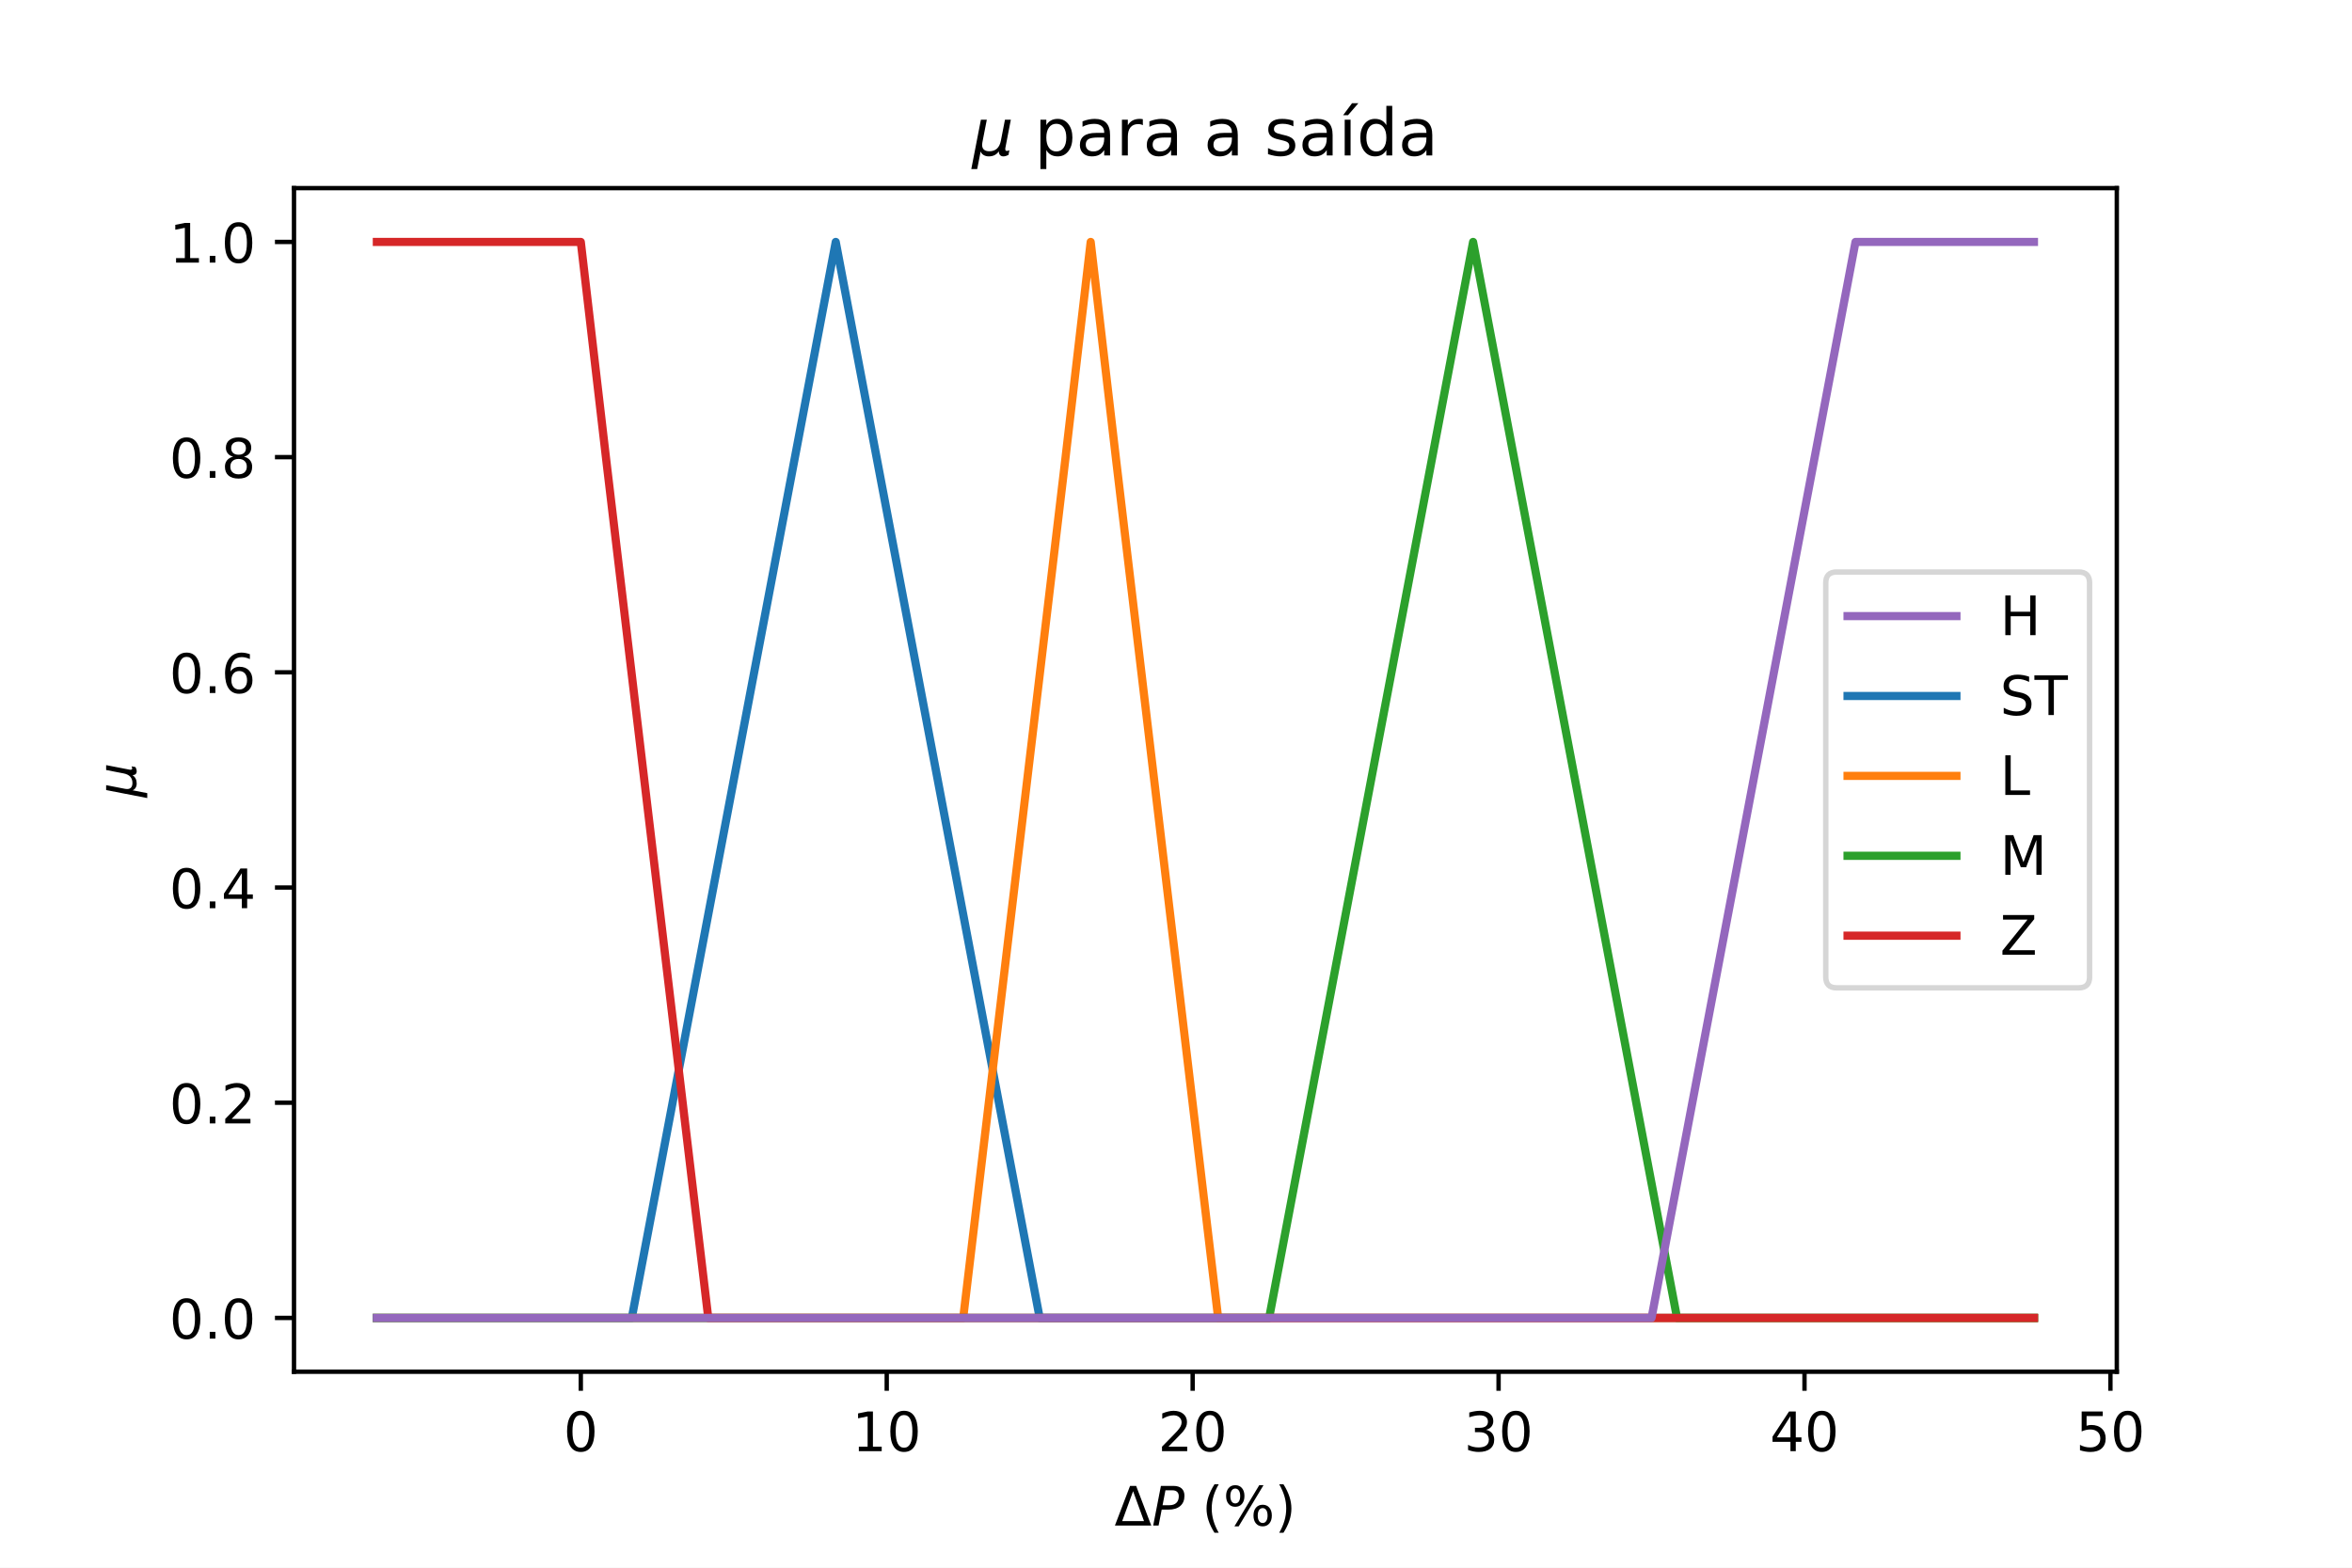
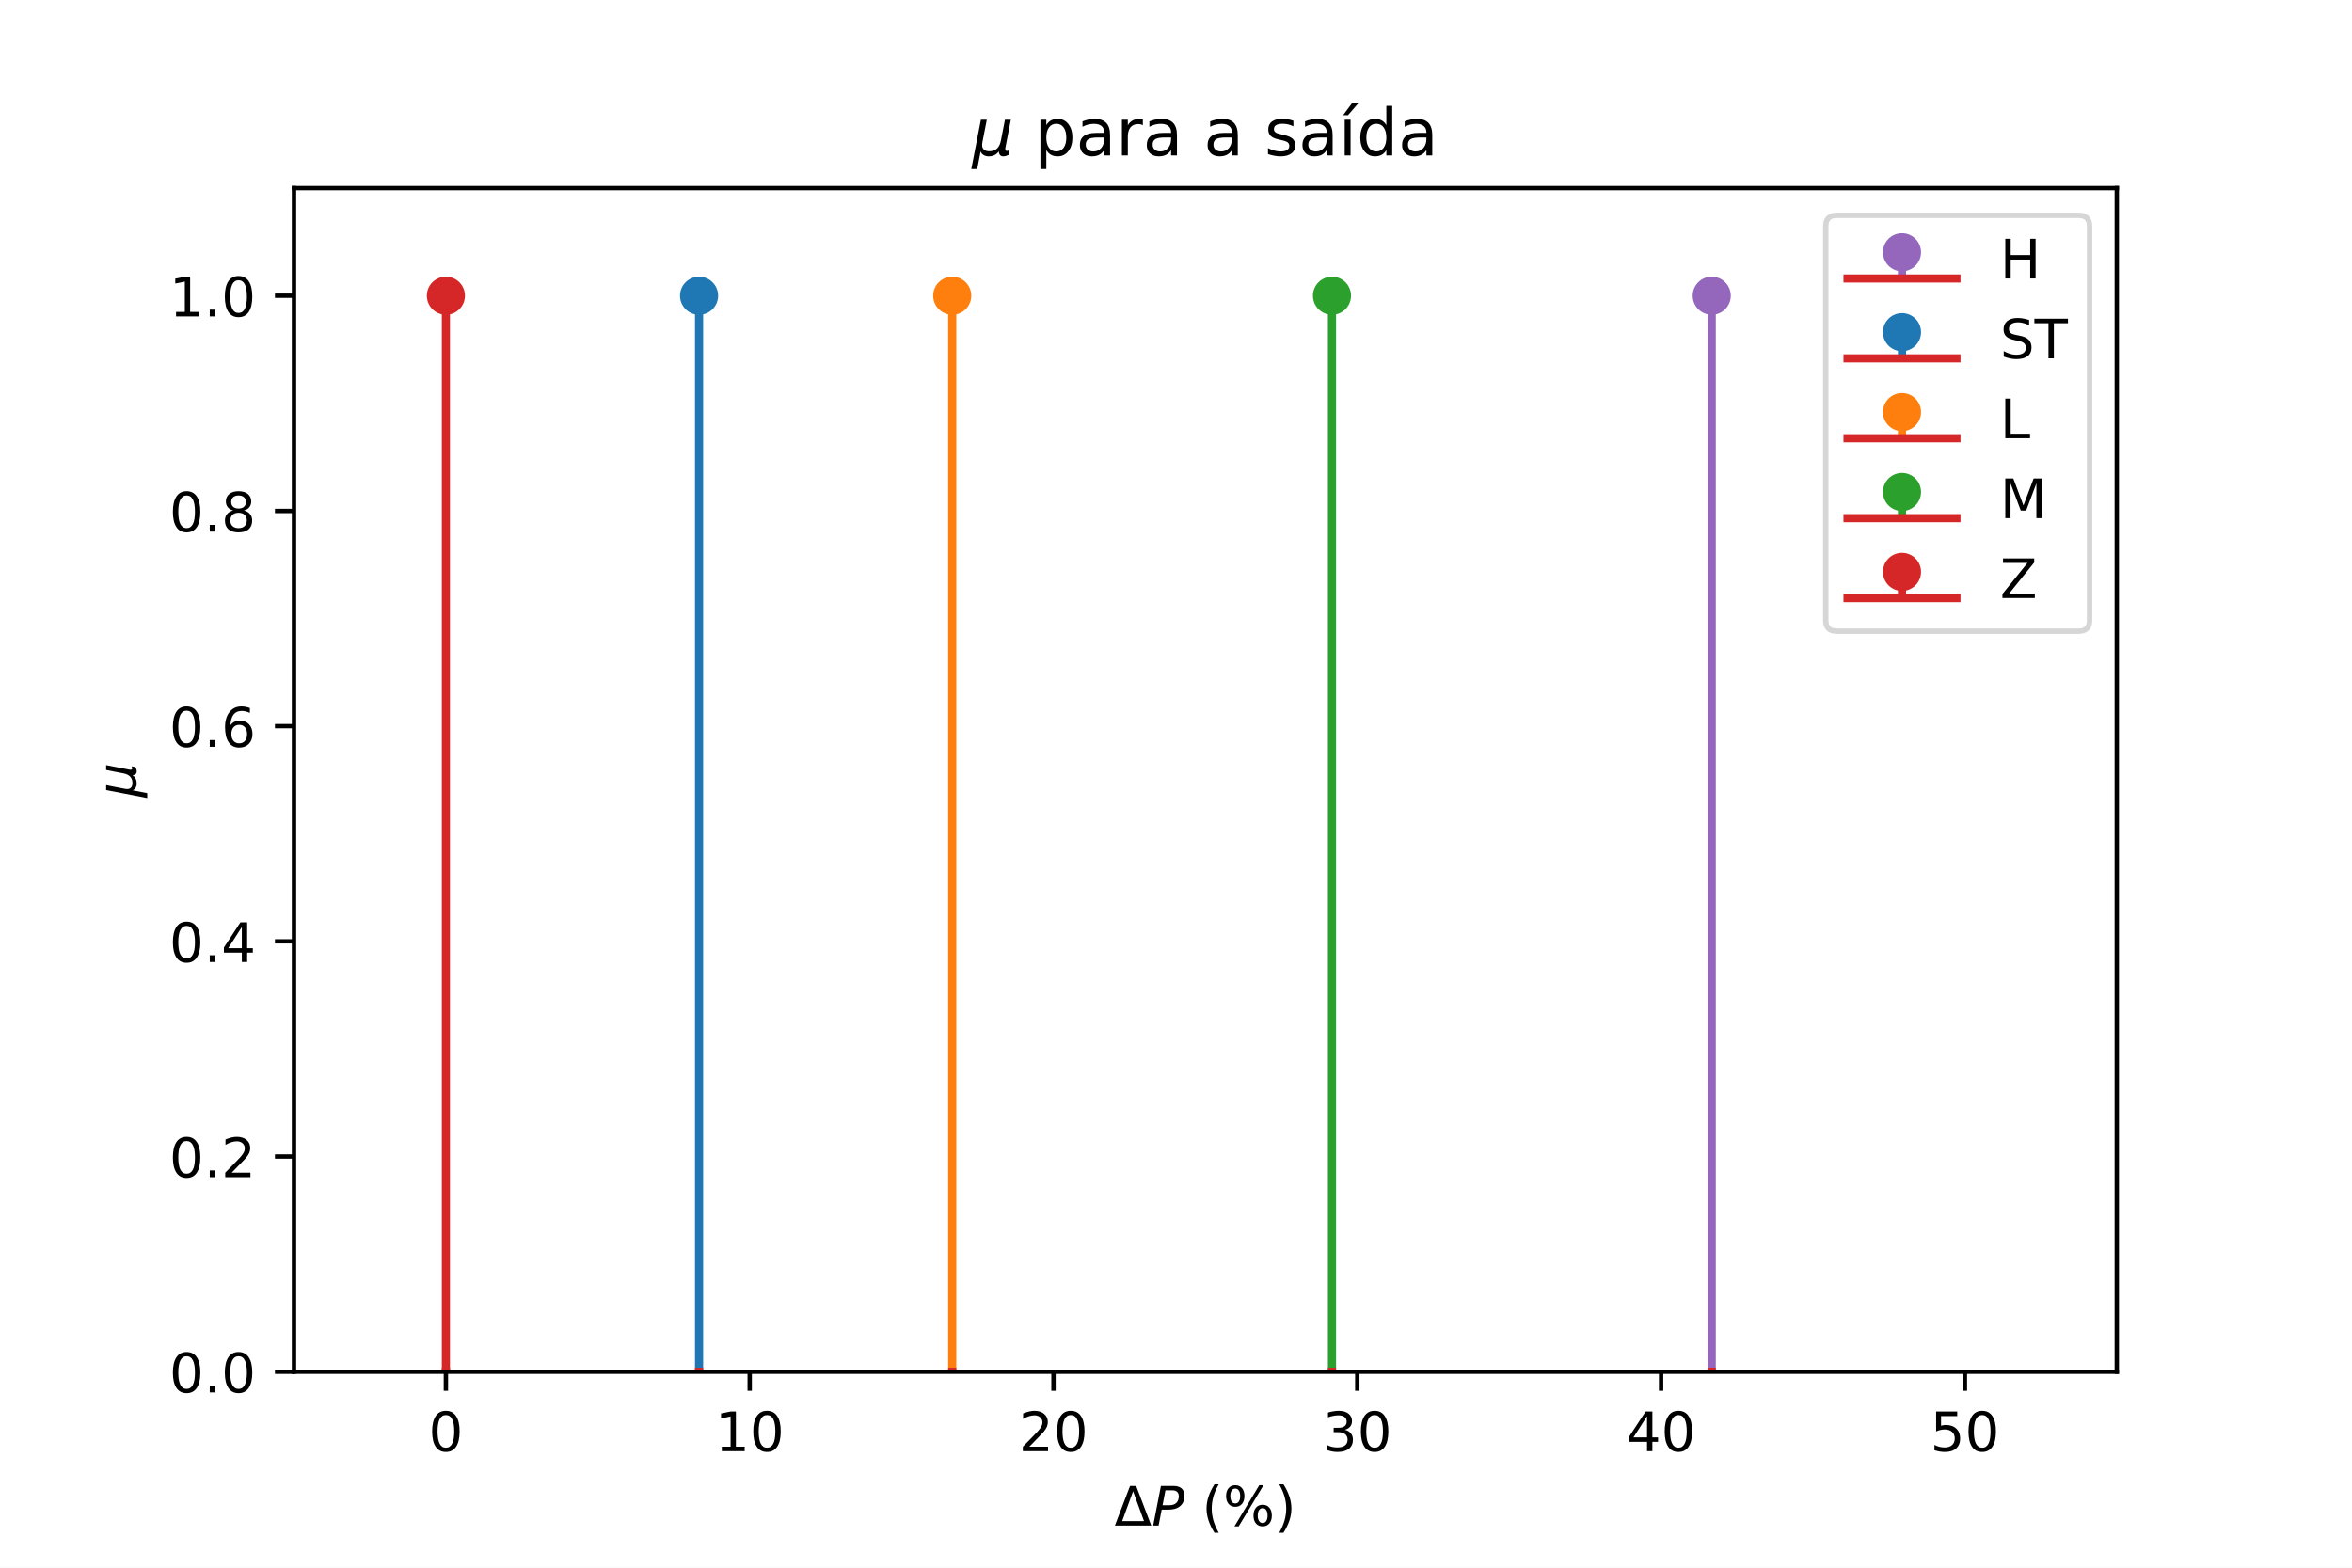
<svg xmlns="http://www.w3.org/2000/svg" xmlns:xlink="http://www.w3.org/1999/xlink" height="288pt" version="1.1" viewBox="0 0 432 288" width="432pt">
  <defs>
    <style type="text/css">*{stroke-linecap:butt;stroke-linejoin:round;}</style>
  </defs>
  <g id="figure_1">
    <g id="patch_1">
      <path d="M 0 288  L 432 288  L 432 0  L 0 0  z " style="fill:#ffffff;" />
    </g>
    <g id="axes_1">
      <g id="patch_2">
        <path d="M 54 252  L 388.8 252  L 388.8 34.56  L 54 34.56  z " style="fill:#ffffff;" />
      </g>
      <g id="matplotlib.axis_1">
        <g id="xtick_1">
          <g id="line2d_1">
            <defs>
-               <path d="M 0 0  L 0 3.5  " id="m59d24e2312" style="stroke:#000000;stroke-width:0.8;" />
-             </defs>
-             <g>
-               <use style="stroke:#000000;stroke-width:0.8;" x="106.678" xlink:href="#m59d24e2312" y="252" />
+               <path d="M 0 0  L 0 3.5  " id="m67edb7dd32" style="stroke:#000000;stroke-width:0.8;" />
+             </defs>
+             <g>
+               <use style="stroke:#000000;stroke-width:0.8;" x="81.9" xlink:href="#m67edb7dd32" y="252" />
            </g>
          </g>
          <g id="text_1">
-             <g transform="translate(103.4971 266.5984)scale(0.1 -0.1)">
+             <g transform="translate(78.71875 266.5984)scale(0.1 -0.1)">
              <defs>
                <path d="M 31.781 66.406  Q 24.172 66.406 20.328 58.906  Q 16.5 51.422 16.5 36.375  Q 16.5 21.391 20.328 13.891  Q 24.172 6.391 31.781 6.391  Q 39.453 6.391 43.281 13.891  Q 47.125 21.391 47.125 36.375  Q 47.125 51.422 43.281 58.906  Q 39.453 66.406 31.781 66.406  z M 31.781 74.219  Q 44.047 74.219 50.516 64.516  Q 56.984 54.828 56.984 36.375  Q 56.984 17.969 50.516 8.266  Q 44.047 -1.422 31.781 -1.422  Q 19.531 -1.422 13.062 8.266  Q 6.594 17.969 6.594 36.375  Q 6.594 54.828 13.062 64.516  Q 19.531 74.219 31.781 74.219  z " id="DejaVuSans-48" />
              </defs>
              <use xlink:href="#DejaVuSans-48" />
            </g>
          </g>
        </g>
        <g id="xtick_2">
          <g id="line2d_2">
            <g>
-               <use style="stroke:#000000;stroke-width:0.8;" x="162.869" xlink:href="#m59d24e2312" y="252" />
+               <use style="stroke:#000000;stroke-width:0.8;" x="137.7" xlink:href="#m67edb7dd32" y="252" />
            </g>
          </g>
          <g id="text_2">
-             <g transform="translate(156.506 266.5984)scale(0.1 -0.1)">
+             <g transform="translate(131.3375 266.5984)scale(0.1 -0.1)">
              <defs>
                <path d="M 12.406 8.297  L 28.516 8.297  L 28.516 63.922  L 10.984 60.406  L 10.984 69.391  L 28.422 72.906  L 38.281 72.906  L 38.281 8.297  L 54.391 8.297  L 54.391 0  L 12.406 0  z " id="DejaVuSans-49" />
              </defs>
              <use xlink:href="#DejaVuSans-49" />
              <use x="63.623" xlink:href="#DejaVuSans-48" />
            </g>
          </g>
        </g>
        <g id="xtick_3">
          <g id="line2d_3">
            <g>
-               <use style="stroke:#000000;stroke-width:0.8;" x="219.059" xlink:href="#m59d24e2312" y="252" />
+               <use style="stroke:#000000;stroke-width:0.8;" x="193.5" xlink:href="#m67edb7dd32" y="252" />
            </g>
          </g>
          <g id="text_3">
-             <g transform="translate(212.6962 266.5984)scale(0.1 -0.1)">
+             <g transform="translate(187.1375 266.5984)scale(0.1 -0.1)">
              <defs>
                <path d="M 19.188 8.297  L 53.609 8.297  L 53.609 0  L 7.328 0  L 7.328 8.297  Q 12.938 14.109 22.625 23.891  Q 32.328 33.688 34.812 36.531  Q 39.547 41.844 41.422 45.531  Q 43.312 49.219 43.312 52.781  Q 43.312 58.594 39.234 62.25  Q 35.156 65.922 28.609 65.922  Q 23.969 65.922 18.812 64.312  Q 13.672 62.703 7.812 59.422  L 7.812 69.391  Q 13.766 71.781 18.938 73  Q 24.125 74.219 28.422 74.219  Q 39.75 74.219 46.484 68.547  Q 53.219 62.891 53.219 53.422  Q 53.219 48.922 51.531 44.891  Q 49.859 40.875 45.406 35.406  Q 44.188 33.984 37.641 27.219  Q 31.109 20.453 19.188 8.297  z " id="DejaVuSans-50" />
              </defs>
              <use xlink:href="#DejaVuSans-50" />
              <use x="63.623" xlink:href="#DejaVuSans-48" />
            </g>
          </g>
        </g>
        <g id="xtick_4">
          <g id="line2d_4">
            <g>
-               <use style="stroke:#000000;stroke-width:0.8;" x="275.249" xlink:href="#m59d24e2312" y="252" />
+               <use style="stroke:#000000;stroke-width:0.8;" x="249.3" xlink:href="#m67edb7dd32" y="252" />
            </g>
          </g>
          <g id="text_4">
-             <g transform="translate(268.8865 266.5984)scale(0.1 -0.1)">
+             <g transform="translate(242.9375 266.5984)scale(0.1 -0.1)">
              <defs>
                <path d="M 40.578 39.312  Q 47.656 37.797 51.625 33  Q 55.609 28.219 55.609 21.188  Q 55.609 10.406 48.188 4.484  Q 40.766 -1.422 27.094 -1.422  Q 22.516 -1.422 17.656 -0.516  Q 12.797 0.391 7.625 2.203  L 7.625 11.719  Q 11.719 9.328 16.594 8.109  Q 21.484 6.891 26.812 6.891  Q 36.078 6.891 40.938 10.547  Q 45.797 14.203 45.797 21.188  Q 45.797 27.641 41.281 31.266  Q 36.766 34.906 28.719 34.906  L 20.219 34.906  L 20.219 43.016  L 29.109 43.016  Q 36.375 43.016 40.234 45.922  Q 44.094 48.828 44.094 54.297  Q 44.094 59.906 40.109 62.906  Q 36.141 65.922 28.719 65.922  Q 24.656 65.922 20.016 65.031  Q 15.375 64.156 9.812 62.312  L 9.812 71.094  Q 15.438 72.656 20.344 73.438  Q 25.25 74.219 29.594 74.219  Q 40.828 74.219 47.359 69.109  Q 53.906 64.016 53.906 55.328  Q 53.906 49.266 50.438 45.094  Q 46.969 40.922 40.578 39.312  z " id="DejaVuSans-51" />
              </defs>
              <use xlink:href="#DejaVuSans-51" />
              <use x="63.623" xlink:href="#DejaVuSans-48" />
            </g>
          </g>
        </g>
        <g id="xtick_5">
          <g id="line2d_5">
            <g>
-               <use style="stroke:#000000;stroke-width:0.8;" x="331.439" xlink:href="#m59d24e2312" y="252" />
+               <use style="stroke:#000000;stroke-width:0.8;" x="305.1" xlink:href="#m67edb7dd32" y="252" />
            </g>
          </g>
          <g id="text_5">
-             <g transform="translate(325.0767 266.5984)scale(0.1 -0.1)">
+             <g transform="translate(298.7375 266.5984)scale(0.1 -0.1)">
              <defs>
                <path d="M 37.797 64.312  L 12.891 25.391  L 37.797 25.391  z M 35.203 72.906  L 47.609 72.906  L 47.609 25.391  L 58.016 25.391  L 58.016 17.188  L 47.609 17.188  L 47.609 0  L 37.797 0  L 37.797 17.188  L 4.891 17.188  L 4.891 26.703  z " id="DejaVuSans-52" />
              </defs>
              <use xlink:href="#DejaVuSans-52" />
              <use x="63.623" xlink:href="#DejaVuSans-48" />
            </g>
          </g>
        </g>
        <g id="xtick_6">
          <g id="line2d_6">
            <g>
-               <use style="stroke:#000000;stroke-width:0.8;" x="387.629" xlink:href="#m59d24e2312" y="252" />
+               <use style="stroke:#000000;stroke-width:0.8;" x="360.9" xlink:href="#m67edb7dd32" y="252" />
            </g>
          </g>
          <g id="text_6">
-             <g transform="translate(381.2669 266.5984)scale(0.1 -0.1)">
+             <g transform="translate(354.5375 266.5984)scale(0.1 -0.1)">
              <defs>
                <path d="M 10.797 72.906  L 49.516 72.906  L 49.516 64.594  L 19.828 64.594  L 19.828 46.734  Q 21.969 47.469 24.109 47.828  Q 26.266 48.188 28.422 48.188  Q 40.625 48.188 47.75 41.5  Q 54.891 34.812 54.891 23.391  Q 54.891 11.625 47.562 5.094  Q 40.234 -1.422 26.906 -1.422  Q 22.312 -1.422 17.547 -0.641  Q 12.797 0.141 7.719 1.703  L 7.719 11.625  Q 12.109 9.234 16.797 8.062  Q 21.484 6.891 26.703 6.891  Q 35.156 6.891 40.078 11.328  Q 45.016 15.766 45.016 23.391  Q 45.016 31 40.078 35.438  Q 35.156 39.891 26.703 39.891  Q 22.75 39.891 18.812 39.016  Q 14.891 38.141 10.797 36.281  z " id="DejaVuSans-53" />
              </defs>
              <use xlink:href="#DejaVuSans-53" />
              <use x="63.623" xlink:href="#DejaVuSans-48" />
            </g>
          </g>
        </g>
        <g id="text_7">
          <g transform="translate(204.7 280.2766)scale(0.1 -0.1)">
            <defs>
              <path d="M 34.188 63.188  L 14.156 8.203  L 54.25 8.203  z M 0.781 0  L 28.609 72.906  L 39.797 72.906  L 67.578 0  z " id="DejaVuSans-916" />
              <path d="M 16.891 72.906  L 39.703 72.906  Q 49.656 72.906 54.875 68.266  Q 60.109 63.625 60.109 54.688  Q 60.109 42.672 52.391 35.984  Q 44.672 29.297 30.719 29.297  L 18.312 29.297  L 12.594 0  L 2.688 0  z M 25.203 64.797  L 19.922 37.406  L 32.328 37.406  Q 40.719 37.406 45.203 41.703  Q 49.703 46 49.703 54  Q 49.703 59.125 46.656 61.953  Q 43.609 64.797 38.094 64.797  z " id="DejaVuSans-Oblique-80" />
              <path id="DejaVuSans-32" />
              <path d="M 31 75.875  Q 24.469 64.656 21.281 53.656  Q 18.109 42.672 18.109 31.391  Q 18.109 20.125 21.312 9.062  Q 24.516 -2 31 -13.188  L 23.188 -13.188  Q 15.875 -1.703 12.234 9.375  Q 8.594 20.453 8.594 31.391  Q 8.594 42.281 12.203 53.312  Q 15.828 64.359 23.188 75.875  z " id="DejaVuSans-40" />
              <path d="M 72.703 32.078  Q 68.453 32.078 66.031 28.469  Q 63.625 24.859 63.625 18.406  Q 63.625 12.062 66.031 8.422  Q 68.453 4.781 72.703 4.781  Q 76.859 4.781 79.266 8.422  Q 81.688 12.062 81.688 18.406  Q 81.688 24.812 79.266 28.438  Q 76.859 32.078 72.703 32.078  z M 72.703 38.281  Q 80.422 38.281 84.953 32.906  Q 89.5 27.547 89.5 18.406  Q 89.5 9.281 84.938 3.922  Q 80.375 -1.422 72.703 -1.422  Q 64.891 -1.422 60.344 3.922  Q 55.812 9.281 55.812 18.406  Q 55.812 27.594 60.375 32.938  Q 64.938 38.281 72.703 38.281  z M 22.312 68.016  Q 18.109 68.016 15.688 64.375  Q 13.281 60.75 13.281 54.391  Q 13.281 47.953 15.672 44.328  Q 18.062 40.719 22.312 40.719  Q 26.562 40.719 28.969 44.328  Q 31.391 47.953 31.391 54.391  Q 31.391 60.688 28.953 64.344  Q 26.516 68.016 22.312 68.016  z M 66.406 74.219  L 74.219 74.219  L 28.609 -1.422  L 20.797 -1.422  z M 22.312 74.219  Q 30.031 74.219 34.609 68.875  Q 39.203 63.531 39.203 54.391  Q 39.203 45.172 34.641 39.844  Q 30.078 34.516 22.312 34.516  Q 14.547 34.516 10.031 39.859  Q 5.516 45.219 5.516 54.391  Q 5.516 63.484 10.047 68.844  Q 14.594 74.219 22.312 74.219  z " id="DejaVuSans-37" />
              <path d="M 8.016 75.875  L 15.828 75.875  Q 23.141 64.359 26.781 53.312  Q 30.422 42.281 30.422 31.391  Q 30.422 20.453 26.781 9.375  Q 23.141 -1.703 15.828 -13.188  L 8.016 -13.188  Q 14.5 -2 17.703 9.062  Q 20.906 20.125 20.906 31.391  Q 20.906 42.672 17.703 53.656  Q 14.5 64.656 8.016 75.875  z " id="DejaVuSans-41" />
            </defs>
            <use transform="translate(0 0.125)" xlink:href="#DejaVuSans-916" />
            <use transform="translate(68.4082 0.125)" xlink:href="#DejaVuSans-Oblique-80" />
            <use transform="translate(128.7109 0.125)" xlink:href="#DejaVuSans-32" />
            <use transform="translate(160.498 0.125)" xlink:href="#DejaVuSans-40" />
            <use transform="translate(199.5117 0.125)" xlink:href="#DejaVuSans-37" />
            <use transform="translate(294.5312 0.125)" xlink:href="#DejaVuSans-41" />
          </g>
        </g>
      </g>
      <g id="matplotlib.axis_2">
        <g id="ytick_1">
          <g id="line2d_7">
            <defs>
-               <path d="M 0 0  L -3.5 0  " id="m9159b35832" style="stroke:#000000;stroke-width:0.8;" />
-             </defs>
-             <g>
-               <use style="stroke:#000000;stroke-width:0.8;" x="54" xlink:href="#m9159b35832" y="242.116" />
+               <path d="M 0 0  L -3.5 0  " id="m86e18451a1" style="stroke:#000000;stroke-width:0.8;" />
+             </defs>
+             <g>
+               <use style="stroke:#000000;stroke-width:0.8;" x="54" xlink:href="#m86e18451a1" y="252" />
            </g>
          </g>
          <g id="text_8">
-             <g transform="translate(31.09688 245.9156)scale(0.1 -0.1)">
+             <g transform="translate(31.09688 255.7992)scale(0.1 -0.1)">
              <defs>
                <path d="M 10.688 12.406  L 21 12.406  L 21 0  L 10.688 0  z " id="DejaVuSans-46" />
              </defs>
              <use xlink:href="#DejaVuSans-48" />
              <use x="63.623" xlink:href="#DejaVuSans-46" />
              <use x="95.41" xlink:href="#DejaVuSans-48" />
            </g>
          </g>
        </g>
        <g id="ytick_2">
          <g id="line2d_8">
            <g>
-               <use style="stroke:#000000;stroke-width:0.8;" x="54" xlink:href="#m9159b35832" y="202.582" />
+               <use style="stroke:#000000;stroke-width:0.8;" x="54" xlink:href="#m86e18451a1" y="212.465" />
            </g>
          </g>
          <g id="text_9">
-             <g transform="translate(31.09688 206.381)scale(0.1 -0.1)">
+             <g transform="translate(31.09688 216.2647)scale(0.1 -0.1)">
              <use xlink:href="#DejaVuSans-48" />
              <use x="63.623" xlink:href="#DejaVuSans-46" />
              <use x="95.41" xlink:href="#DejaVuSans-50" />
            </g>
          </g>
        </g>
        <g id="ytick_3">
          <g id="line2d_9">
            <g>
-               <use style="stroke:#000000;stroke-width:0.8;" x="54" xlink:href="#m9159b35832" y="163.047" />
+               <use style="stroke:#000000;stroke-width:0.8;" x="54" xlink:href="#m86e18451a1" y="172.931" />
            </g>
          </g>
          <g id="text_10">
-             <g transform="translate(31.09688 166.8465)scale(0.1 -0.1)">
+             <g transform="translate(31.09688 176.7301)scale(0.1 -0.1)">
              <use xlink:href="#DejaVuSans-48" />
              <use x="63.623" xlink:href="#DejaVuSans-46" />
              <use x="95.41" xlink:href="#DejaVuSans-52" />
            </g>
          </g>
        </g>
        <g id="ytick_4">
          <g id="line2d_10">
            <g>
-               <use style="stroke:#000000;stroke-width:0.8;" x="54" xlink:href="#m9159b35832" y="123.513" />
+               <use style="stroke:#000000;stroke-width:0.8;" x="54" xlink:href="#m86e18451a1" y="133.396" />
            </g>
          </g>
          <g id="text_11">
-             <g transform="translate(31.09688 127.3119)scale(0.1 -0.1)">
+             <g transform="translate(31.09688 137.1956)scale(0.1 -0.1)">
              <defs>
                <path d="M 33.016 40.375  Q 26.375 40.375 22.484 35.828  Q 18.609 31.297 18.609 23.391  Q 18.609 15.531 22.484 10.953  Q 26.375 6.391 33.016 6.391  Q 39.656 6.391 43.531 10.953  Q 47.406 15.531 47.406 23.391  Q 47.406 31.297 43.531 35.828  Q 39.656 40.375 33.016 40.375  z M 52.594 71.297  L 52.594 62.312  Q 48.875 64.062 45.094 64.984  Q 41.312 65.922 37.594 65.922  Q 27.828 65.922 22.672 59.328  Q 17.531 52.734 16.797 39.406  Q 19.672 43.656 24.016 45.922  Q 28.375 48.188 33.594 48.188  Q 44.578 48.188 50.953 41.516  Q 57.328 34.859 57.328 23.391  Q 57.328 12.156 50.688 5.359  Q 44.047 -1.422 33.016 -1.422  Q 20.359 -1.422 13.672 8.266  Q 6.984 17.969 6.984 36.375  Q 6.984 53.656 15.188 63.938  Q 23.391 74.219 37.203 74.219  Q 40.922 74.219 44.703 73.484  Q 48.484 72.75 52.594 71.297  z " id="DejaVuSans-54" />
              </defs>
              <use xlink:href="#DejaVuSans-48" />
              <use x="63.623" xlink:href="#DejaVuSans-46" />
              <use x="95.41" xlink:href="#DejaVuSans-54" />
            </g>
          </g>
        </g>
        <g id="ytick_5">
          <g id="line2d_11">
            <g>
-               <use style="stroke:#000000;stroke-width:0.8;" x="54" xlink:href="#m9159b35832" y="83.978" />
+               <use style="stroke:#000000;stroke-width:0.8;" x="54" xlink:href="#m86e18451a1" y="93.862" />
            </g>
          </g>
          <g id="text_12">
-             <g transform="translate(31.09688 87.7774)scale(0.1 -0.1)">
+             <g transform="translate(31.09688 97.66104)scale(0.1 -0.1)">
              <defs>
                <path d="M 31.781 34.625  Q 24.75 34.625 20.719 30.859  Q 16.703 27.094 16.703 20.516  Q 16.703 13.922 20.719 10.156  Q 24.75 6.391 31.781 6.391  Q 38.812 6.391 42.859 10.172  Q 46.922 13.969 46.922 20.516  Q 46.922 27.094 42.891 30.859  Q 38.875 34.625 31.781 34.625  z M 21.922 38.812  Q 15.578 40.375 12.031 44.719  Q 8.5 49.078 8.5 55.328  Q 8.5 64.062 14.719 69.141  Q 20.953 74.219 31.781 74.219  Q 42.672 74.219 48.875 69.141  Q 55.078 64.062 55.078 55.328  Q 55.078 49.078 51.531 44.719  Q 48 40.375 41.703 38.812  Q 48.828 37.156 52.797 32.312  Q 56.781 27.484 56.781 20.516  Q 56.781 9.906 50.312 4.234  Q 43.844 -1.422 31.781 -1.422  Q 19.734 -1.422 13.25 4.234  Q 6.781 9.906 6.781 20.516  Q 6.781 27.484 10.781 32.312  Q 14.797 37.156 21.922 38.812  z M 18.312 54.391  Q 18.312 48.734 21.844 45.562  Q 25.391 42.391 31.781 42.391  Q 38.141 42.391 41.719 45.562  Q 45.312 48.734 45.312 54.391  Q 45.312 60.062 41.719 63.234  Q 38.141 66.406 31.781 66.406  Q 25.391 66.406 21.844 63.234  Q 18.312 60.062 18.312 54.391  z " id="DejaVuSans-56" />
              </defs>
              <use xlink:href="#DejaVuSans-48" />
              <use x="63.623" xlink:href="#DejaVuSans-46" />
              <use x="95.41" xlink:href="#DejaVuSans-56" />
            </g>
          </g>
        </g>
        <g id="ytick_6">
          <g id="line2d_12">
            <g>
-               <use style="stroke:#000000;stroke-width:0.8;" x="54" xlink:href="#m9159b35832" y="44.444" />
+               <use style="stroke:#000000;stroke-width:0.8;" x="54" xlink:href="#m86e18451a1" y="54.327" />
            </g>
          </g>
          <g id="text_13">
-             <g transform="translate(31.09688 48.24285)scale(0.1 -0.1)">
+             <g transform="translate(31.09688 58.12649)scale(0.1 -0.1)">
              <use xlink:href="#DejaVuSans-49" />
              <use x="63.623" xlink:href="#DejaVuSans-46" />
              <use x="95.41" xlink:href="#DejaVuSans-48" />
            </g>
          </g>
        </g>
        <g id="text_14">
          <g transform="translate(24.99687 146.48)rotate(-90)scale(0.1 -0.1)">
            <defs>
              <path d="M -1.312 -20.797  L 13.375 54.688  L 22.406 54.688  L 15.766 20.656  Q 15.578 19.625 15.422 18.359  Q 15.281 17.094 15.281 15.828  Q 15.281 11.281 18.141 8.828  Q 21 6.391 26.312 6.391  Q 33.547 6.391 37.984 10.484  Q 42.438 14.594 44 22.797  L 50.203 54.688  L 59.188 54.688  L 51.031 12.641  Q 50.828 11.719 50.75 11.031  Q 50.688 10.359 50.688 9.812  Q 50.688 8.297 51.297 7.594  Q 51.906 6.891 53.219 6.891  Q 53.719 6.891 54.562 7.125  Q 55.422 7.375 56.984 8.016  L 55.609 0.781  Q 53.469 -0.297 51.516 -0.859  Q 49.562 -1.422 47.703 -1.422  Q 44.484 -1.422 42.656 0.625  Q 40.828 2.688 40.828 6.297  Q 38.094 2.391 34.297 0.484  Q 30.516 -1.422 25.391 -1.422  Q 20.844 -1.422 17.453 0.672  Q 14.062 2.781 12.984 6.203  L 7.719 -20.797  z " id="DejaVuSans-Oblique-956" />
            </defs>
            <use transform="translate(0 0.3125)" xlink:href="#DejaVuSans-Oblique-956" />
          </g>
        </g>
      </g>
+       <g id="LineCollection_1">
+         <path clip-path="url(#p54be01d9a3)" d="M 128.4 252  L 128.4 54.327  " style="fill:none;stroke:#1f77b4;stroke-width:1.5;" />
+       </g>
+       <g id="LineCollection_2">
+         <path clip-path="url(#p54be01d9a3)" d="M 174.9 252  L 174.9 54.327  " style="fill:none;stroke:#ff7f0e;stroke-width:1.5;" />
+       </g>
+       <g id="LineCollection_3">
+         <path clip-path="url(#p54be01d9a3)" d="M 244.65 252  L 244.65 54.327  " style="fill:none;stroke:#2ca02c;stroke-width:1.5;" />
+       </g>
+       <g id="LineCollection_4">
+         <path clip-path="url(#p54be01d9a3)" d="M 81.9 252  L 81.9 54.327  " style="fill:none;stroke:#d62728;stroke-width:1.5;" />
+       </g>
+       <g id="LineCollection_5">
+         <path clip-path="url(#p54be01d9a3)" d="M 314.4 252  L 314.4 54.327  " style="fill:none;stroke:#9467bd;stroke-width:1.5;" />
+       </g>
      <g id="line2d_13">
-         <path clip-path="url(#p081143a3ff)" d="M 69.218 242.116  L 73.901 242.116  L 78.583 242.116  L 83.266 242.116  L 87.948 242.116  L 92.631 242.116  L 97.313 242.116  L 101.996 242.116  L 106.678 242.116  L 111.361 242.116  L 116.043 242.116  L 120.726 217.407  L 125.408 192.698  L 130.091 167.989  L 134.773 143.28  L 139.456 118.571  L 144.138 93.862  L 148.821 69.153  L 153.503 44.444  L 158.186 69.153  L 162.869 93.862  L 167.551 118.571  L 172.234 143.28  L 176.916 167.989  L 181.599 192.698  L 186.281 217.407  L 190.964 242.116  L 195.646 242.116  L 200.329 242.116  L 205.011 242.116  L 209.694 242.116  L 214.376 242.116  L 219.059 242.116  L 223.741 242.116  L 228.424 242.116  L 233.106 242.116  L 237.789 242.116  L 242.471 242.116  L 247.154 242.116  L 251.836 242.116  L 256.519 242.116  L 261.201 242.116  L 265.884 242.116  L 270.566 242.116  L 275.249 242.116  L 279.931 242.116  L 284.614 242.116  L 289.297 242.116  L 293.979 242.116  L 298.662 242.116  L 303.344 242.116  L 308.027 242.116  L 312.709 242.116  L 317.392 242.116  L 322.074 242.116  L 326.757 242.116  L 331.439 242.116  L 336.122 242.116  L 340.804 242.116  L 345.487 242.116  L 350.169 242.116  L 354.852 242.116  L 359.534 242.116  L 364.217 242.116  L 368.899 242.116  L 373.582 242.116  " style="fill:none;stroke:#1f77b4;stroke-linecap:square;stroke-width:1.5;" />
+         <defs>
+           <path d="M 0 3  C 0.796 3 1.559 2.684 2.121 2.121  C 2.684 1.559 3 0.796 3 0  C 3 -0.796 2.684 -1.559 2.121 -2.121  C 1.559 -2.684 0.796 -3 0 -3  C -0.796 -3 -1.559 -2.684 -2.121 -2.121  C -2.684 -1.559 -3 -0.796 -3 0  C -3 0.796 -2.684 1.559 -2.121 2.121  C -1.559 2.684 -0.796 3 0 3  z " id="m90db0b3fa8" style="stroke:#1f77b4;" />
+         </defs>
+         <g clip-path="url(#p54be01d9a3)">
+           <use style="fill:#1f77b4;stroke:#1f77b4;" x="128.4" xlink:href="#m90db0b3fa8" y="54.327" />
+         </g>
      </g>
      <g id="line2d_14">
-         <path clip-path="url(#p081143a3ff)" d="M 69.218 242.116  L 73.901 242.116  L 78.583 242.116  L 83.266 242.116  L 87.948 242.116  L 92.631 242.116  L 97.313 242.116  L 101.996 242.116  L 106.678 242.116  L 111.361 242.116  L 116.043 242.116  L 120.726 242.116  L 125.408 242.116  L 130.091 242.116  L 134.773 242.116  L 139.456 242.116  L 144.138 242.116  L 148.821 242.116  L 153.503 242.116  L 158.186 242.116  L 162.869 242.116  L 167.551 242.116  L 172.234 242.116  L 176.916 242.116  L 181.599 202.736  L 186.281 163.356  L 190.964 123.976  L 195.646 84.596  L 200.329 44.444  L 205.011 84.596  L 209.694 123.976  L 214.376 163.356  L 219.059 202.736  L 223.741 242.116  L 228.424 242.116  L 233.106 242.116  L 237.789 242.116  L 242.471 242.116  L 247.154 242.116  L 251.836 242.116  L 256.519 242.116  L 261.201 242.116  L 265.884 242.116  L 270.566 242.116  L 275.249 242.116  L 279.931 242.116  L 284.614 242.116  L 289.297 242.116  L 293.979 242.116  L 298.662 242.116  L 303.344 242.116  L 308.027 242.116  L 312.709 242.116  L 317.392 242.116  L 322.074 242.116  L 326.757 242.116  L 331.439 242.116  L 336.122 242.116  L 340.804 242.116  L 345.487 242.116  L 350.169 242.116  L 354.852 242.116  L 359.534 242.116  L 364.217 242.116  L 368.899 242.116  L 373.582 242.116  " style="fill:none;stroke:#ff7f0e;stroke-linecap:square;stroke-width:1.5;" />
+         <path clip-path="url(#p54be01d9a3)" d="M 128.4 252  L 128.4 252  " style="fill:none;stroke:#d62728;stroke-linecap:square;stroke-width:1.5;" />
      </g>
      <g id="line2d_15">
-         <path clip-path="url(#p081143a3ff)" d="M 69.218 242.116  L 73.901 242.116  L 78.583 242.116  L 83.266 242.116  L 87.948 242.116  L 92.631 242.116  L 97.313 242.116  L 101.996 242.116  L 106.678 242.116  L 111.361 242.116  L 116.043 242.116  L 120.726 242.116  L 125.408 242.116  L 130.091 242.116  L 134.773 242.116  L 139.456 242.116  L 144.138 242.116  L 148.821 242.116  L 153.503 242.116  L 158.186 242.116  L 162.869 242.116  L 167.551 242.116  L 172.234 242.116  L 176.916 242.116  L 181.599 242.116  L 186.281 242.116  L 190.964 242.116  L 195.646 242.116  L 200.329 242.116  L 205.011 242.116  L 209.694 242.116  L 214.376 242.116  L 219.059 242.116  L 223.741 242.116  L 228.424 242.116  L 233.106 242.116  L 237.789 217.407  L 242.471 192.698  L 247.154 167.989  L 251.836 143.28  L 256.519 118.571  L 261.201 93.862  L 265.884 69.153  L 270.566 44.444  L 275.249 69.153  L 279.931 93.862  L 284.614 118.571  L 289.297 143.28  L 293.979 167.989  L 298.662 192.698  L 303.344 217.407  L 308.027 242.116  L 312.709 242.116  L 317.392 242.116  L 322.074 242.116  L 326.757 242.116  L 331.439 242.116  L 336.122 242.116  L 340.804 242.116  L 345.487 242.116  L 350.169 242.116  L 354.852 242.116  L 359.534 242.116  L 364.217 242.116  L 368.899 242.116  L 373.582 242.116  " style="fill:none;stroke:#2ca02c;stroke-linecap:square;stroke-width:1.5;" />
+         <defs>
+           <path d="M 0 3  C 0.796 3 1.559 2.684 2.121 2.121  C 2.684 1.559 3 0.796 3 0  C 3 -0.796 2.684 -1.559 2.121 -2.121  C 1.559 -2.684 0.796 -3 0 -3  C -0.796 -3 -1.559 -2.684 -2.121 -2.121  C -2.684 -1.559 -3 -0.796 -3 0  C -3 0.796 -2.684 1.559 -2.121 2.121  C -1.559 2.684 -0.796 3 0 3  z " id="md22098fe07" style="stroke:#ff7f0e;" />
+         </defs>
+         <g clip-path="url(#p54be01d9a3)">
+           <use style="fill:#ff7f0e;stroke:#ff7f0e;" x="174.9" xlink:href="#md22098fe07" y="54.327" />
+         </g>
      </g>
      <g id="line2d_16">
-         <path clip-path="url(#p081143a3ff)" d="M 69.218 44.444  L 73.901 44.444  L 78.583 44.444  L 83.266 44.444  L 87.948 44.444  L 92.631 44.444  L 97.313 44.444  L 101.996 44.444  L 106.678 44.444  L 111.361 84.596  L 116.043 123.976  L 120.726 163.356  L 125.408 202.736  L 130.091 242.116  L 134.773 242.116  L 139.456 242.116  L 144.138 242.116  L 148.821 242.116  L 153.503 242.116  L 158.186 242.116  L 162.869 242.116  L 167.551 242.116  L 172.234 242.116  L 176.916 242.116  L 181.599 242.116  L 186.281 242.116  L 190.964 242.116  L 195.646 242.116  L 200.329 242.116  L 205.011 242.116  L 209.694 242.116  L 214.376 242.116  L 219.059 242.116  L 223.741 242.116  L 228.424 242.116  L 233.106 242.116  L 237.789 242.116  L 242.471 242.116  L 247.154 242.116  L 251.836 242.116  L 256.519 242.116  L 261.201 242.116  L 265.884 242.116  L 270.566 242.116  L 275.249 242.116  L 279.931 242.116  L 284.614 242.116  L 289.297 242.116  L 293.979 242.116  L 298.662 242.116  L 303.344 242.116  L 308.027 242.116  L 312.709 242.116  L 317.392 242.116  L 322.074 242.116  L 326.757 242.116  L 331.439 242.116  L 336.122 242.116  L 340.804 242.116  L 345.487 242.116  L 350.169 242.116  L 354.852 242.116  L 359.534 242.116  L 364.217 242.116  L 368.899 242.116  L 373.582 242.116  " style="fill:none;stroke:#d62728;stroke-linecap:square;stroke-width:1.5;" />
+         <path clip-path="url(#p54be01d9a3)" d="M 174.9 252  L 174.9 252  " style="fill:none;stroke:#d62728;stroke-linecap:square;stroke-width:1.5;" />
      </g>
      <g id="line2d_17">
-         <path clip-path="url(#p081143a3ff)" d="M 69.218 242.116  L 73.901 242.116  L 78.583 242.116  L 83.266 242.116  L 87.948 242.116  L 92.631 242.116  L 97.313 242.116  L 101.996 242.116  L 106.678 242.116  L 111.361 242.116  L 116.043 242.116  L 120.726 242.116  L 125.408 242.116  L 130.091 242.116  L 134.773 242.116  L 139.456 242.116  L 144.138 242.116  L 148.821 242.116  L 153.503 242.116  L 158.186 242.116  L 162.869 242.116  L 167.551 242.116  L 172.234 242.116  L 176.916 242.116  L 181.599 242.116  L 186.281 242.116  L 190.964 242.116  L 195.646 242.116  L 200.329 242.116  L 205.011 242.116  L 209.694 242.116  L 214.376 242.116  L 219.059 242.116  L 223.741 242.116  L 228.424 242.116  L 233.106 242.116  L 237.789 242.116  L 242.471 242.116  L 247.154 242.116  L 251.836 242.116  L 256.519 242.116  L 261.201 242.116  L 265.884 242.116  L 270.566 242.116  L 275.249 242.116  L 279.931 242.116  L 284.614 242.116  L 289.297 242.116  L 293.979 242.116  L 298.662 242.116  L 303.344 242.116  L 308.027 217.407  L 312.709 192.698  L 317.392 167.989  L 322.074 143.28  L 326.757 118.571  L 331.439 93.862  L 336.122 69.153  L 340.804 44.444  L 345.487 44.444  L 350.169 44.444  L 354.852 44.444  L 359.534 44.444  L 364.217 44.444  L 368.899 44.444  L 373.582 44.444  " style="fill:none;stroke:#9467bd;stroke-linecap:square;stroke-width:1.5;" />
+         <defs>
+           <path d="M 0 3  C 0.796 3 1.559 2.684 2.121 2.121  C 2.684 1.559 3 0.796 3 0  C 3 -0.796 2.684 -1.559 2.121 -2.121  C 1.559 -2.684 0.796 -3 0 -3  C -0.796 -3 -1.559 -2.684 -2.121 -2.121  C -2.684 -1.559 -3 -0.796 -3 0  C -3 0.796 -2.684 1.559 -2.121 2.121  C -1.559 2.684 -0.796 3 0 3  z " id="m50688d7657" style="stroke:#2ca02c;" />
+         </defs>
+         <g clip-path="url(#p54be01d9a3)">
+           <use style="fill:#2ca02c;stroke:#2ca02c;" x="244.65" xlink:href="#m50688d7657" y="54.327" />
+         </g>
+       </g>
+       <g id="line2d_18">
+         <path clip-path="url(#p54be01d9a3)" d="M 244.65 252  L 244.65 252  " style="fill:none;stroke:#d62728;stroke-linecap:square;stroke-width:1.5;" />
+       </g>
+       <g id="line2d_19">
+         <defs>
+           <path d="M 0 3  C 0.796 3 1.559 2.684 2.121 2.121  C 2.684 1.559 3 0.796 3 0  C 3 -0.796 2.684 -1.559 2.121 -2.121  C 1.559 -2.684 0.796 -3 0 -3  C -0.796 -3 -1.559 -2.684 -2.121 -2.121  C -2.684 -1.559 -3 -0.796 -3 0  C -3 0.796 -2.684 1.559 -2.121 2.121  C -1.559 2.684 -0.796 3 0 3  z " id="m79bc9afe22" style="stroke:#d62728;" />
+         </defs>
+         <g clip-path="url(#p54be01d9a3)">
+           <use style="fill:#d62728;stroke:#d62728;" x="81.9" xlink:href="#m79bc9afe22" y="54.327" />
+         </g>
+       </g>
+       <g id="line2d_20">
+         <path clip-path="url(#p54be01d9a3)" d="M 81.9 252  L 81.9 252  " style="fill:none;stroke:#d62728;stroke-linecap:square;stroke-width:1.5;" />
+       </g>
+       <g id="line2d_21">
+         <defs>
+           <path d="M 0 3  C 0.796 3 1.559 2.684 2.121 2.121  C 2.684 1.559 3 0.796 3 0  C 3 -0.796 2.684 -1.559 2.121 -2.121  C 1.559 -2.684 0.796 -3 0 -3  C -0.796 -3 -1.559 -2.684 -2.121 -2.121  C -2.684 -1.559 -3 -0.796 -3 0  C -3 0.796 -2.684 1.559 -2.121 2.121  C -1.559 2.684 -0.796 3 0 3  z " id="m51d59bdfb0" style="stroke:#9467bd;" />
+         </defs>
+         <g clip-path="url(#p54be01d9a3)">
+           <use style="fill:#9467bd;stroke:#9467bd;" x="314.4" xlink:href="#m51d59bdfb0" y="54.327" />
+         </g>
+       </g>
+       <g id="line2d_22">
+         <path clip-path="url(#p54be01d9a3)" d="M 314.4 252  L 314.4 252  " style="fill:none;stroke:#d62728;stroke-linecap:square;stroke-width:1.5;" />
      </g>
      <g id="patch_3">
        <path d="M 54 252  L 54 34.56  " style="fill:none;stroke:#000000;stroke-linecap:square;stroke-linejoin:miter;stroke-width:0.8;" />
      </g>
      <g id="patch_4">
        <path d="M 388.8 252  L 388.8 34.56  " style="fill:none;stroke:#000000;stroke-linecap:square;stroke-linejoin:miter;stroke-width:0.8;" />
      </g>
      <g id="patch_5">
        <path d="M 54 252  L 388.8 252  " style="fill:none;stroke:#000000;stroke-linecap:square;stroke-linejoin:miter;stroke-width:0.8;" />
      </g>
      <g id="patch_6">
        <path d="M 54 34.56  L 388.8 34.56  " style="fill:none;stroke:#000000;stroke-linecap:square;stroke-linejoin:miter;stroke-width:0.8;" />
      </g>
      <g id="text_15">
        <g transform="translate(178.56 28.56)scale(0.12 -0.12)">
          <defs>
            <path d="M 18.109 8.203  L 18.109 -20.797  L 9.078 -20.797  L 9.078 54.688  L 18.109 54.688  L 18.109 46.391  Q 20.953 51.266 25.266 53.625  Q 29.594 56 35.594 56  Q 45.562 56 51.781 48.094  Q 58.016 40.188 58.016 27.297  Q 58.016 14.406 51.781 6.484  Q 45.562 -1.422 35.594 -1.422  Q 29.594 -1.422 25.266 0.953  Q 20.953 3.328 18.109 8.203  z M 48.688 27.297  Q 48.688 37.203 44.609 42.844  Q 40.531 48.484 33.406 48.484  Q 26.266 48.484 22.188 42.844  Q 18.109 37.203 18.109 27.297  Q 18.109 17.391 22.188 11.75  Q 26.266 6.109 33.406 6.109  Q 40.531 6.109 44.609 11.75  Q 48.688 17.391 48.688 27.297  z " id="DejaVuSans-112" />
            <path d="M 34.281 27.484  Q 23.391 27.484 19.188 25  Q 14.984 22.516 14.984 16.5  Q 14.984 11.719 18.141 8.906  Q 21.297 6.109 26.703 6.109  Q 34.188 6.109 38.703 11.406  Q 43.219 16.703 43.219 25.484  L 43.219 27.484  z M 52.203 31.203  L 52.203 0  L 43.219 0  L 43.219 8.297  Q 40.141 3.328 35.547 0.953  Q 30.953 -1.422 24.312 -1.422  Q 15.922 -1.422 10.953 3.297  Q 6 8.016 6 15.922  Q 6 25.141 12.172 29.828  Q 18.359 34.516 30.609 34.516  L 43.219 34.516  L 43.219 35.406  Q 43.219 41.609 39.141 45  Q 35.062 48.391 27.688 48.391  Q 23 48.391 18.547 47.266  Q 14.109 46.141 10.016 43.891  L 10.016 52.203  Q 14.938 54.109 19.578 55.047  Q 24.219 56 28.609 56  Q 40.484 56 46.344 49.844  Q 52.203 43.703 52.203 31.203  z " id="DejaVuSans-97" />
            <path d="M 41.109 46.297  Q 39.594 47.172 37.812 47.578  Q 36.031 48 33.891 48  Q 26.266 48 22.188 43.047  Q 18.109 38.094 18.109 28.812  L 18.109 0  L 9.078 0  L 9.078 54.688  L 18.109 54.688  L 18.109 46.188  Q 20.953 51.172 25.484 53.578  Q 30.031 56 36.531 56  Q 37.453 56 38.578 55.875  Q 39.703 55.766 41.062 55.516  z " id="DejaVuSans-114" />
            <path d="M 44.281 53.078  L 44.281 44.578  Q 40.484 46.531 36.375 47.5  Q 32.281 48.484 27.875 48.484  Q 21.188 48.484 17.844 46.438  Q 14.5 44.391 14.5 40.281  Q 14.5 37.156 16.891 35.375  Q 19.281 33.594 26.516 31.984  L 29.594 31.297  Q 39.156 29.25 43.188 25.516  Q 47.219 21.781 47.219 15.094  Q 47.219 7.469 41.188 3.016  Q 35.156 -1.422 24.609 -1.422  Q 20.219 -1.422 15.453 -0.562  Q 10.688 0.297 5.422 2  L 5.422 11.281  Q 10.406 8.688 15.234 7.391  Q 20.062 6.109 24.812 6.109  Q 31.156 6.109 34.562 8.281  Q 37.984 10.453 37.984 14.406  Q 37.984 18.062 35.516 20.016  Q 33.062 21.969 24.703 23.781  L 21.578 24.516  Q 13.234 26.266 9.516 29.906  Q 5.812 33.547 5.812 39.891  Q 5.812 47.609 11.281 51.797  Q 16.75 56 26.812 56  Q 31.781 56 36.172 55.266  Q 40.578 54.547 44.281 53.078  z " id="DejaVuSans-115" />
            <path d="M 20.656 79.984  L 30.375 79.984  L 14.469 61.625  L 6.984 61.625  z M 9.422 54.688  L 18.406 54.688  L 18.406 0  L 9.422 0  z M 13.922 56  z " id="DejaVuSans-237" />
            <path d="M 45.406 46.391  L 45.406 75.984  L 54.391 75.984  L 54.391 0  L 45.406 0  L 45.406 8.203  Q 42.578 3.328 38.25 0.953  Q 33.938 -1.422 27.875 -1.422  Q 17.969 -1.422 11.734 6.484  Q 5.516 14.406 5.516 27.297  Q 5.516 40.188 11.734 48.094  Q 17.969 56 27.875 56  Q 33.938 56 38.25 53.625  Q 42.578 51.266 45.406 46.391  z M 14.797 27.297  Q 14.797 17.391 18.875 11.75  Q 22.953 6.109 30.078 6.109  Q 37.203 6.109 41.297 11.75  Q 45.406 17.391 45.406 27.297  Q 45.406 37.203 41.297 42.844  Q 37.203 48.484 30.078 48.484  Q 22.953 48.484 18.875 42.844  Q 14.797 37.203 14.797 27.297  z " id="DejaVuSans-100" />
          </defs>
          <use transform="translate(0 0.015625)" xlink:href="#DejaVuSans-Oblique-956" />
          <use transform="translate(63.62305 0.015625)" xlink:href="#DejaVuSans-32" />
          <use transform="translate(95.41016 0.015625)" xlink:href="#DejaVuSans-112" />
          <use transform="translate(158.8867 0.015625)" xlink:href="#DejaVuSans-97" />
          <use transform="translate(220.166 0.015625)" xlink:href="#DejaVuSans-114" />
          <use transform="translate(261.2793 0.015625)" xlink:href="#DejaVuSans-97" />
          <use transform="translate(322.5586 0.015625)" xlink:href="#DejaVuSans-32" />
          <use transform="translate(354.3457 0.015625)" xlink:href="#DejaVuSans-97" />
          <use transform="translate(415.625 0.015625)" xlink:href="#DejaVuSans-32" />
          <use transform="translate(447.4121 0.015625)" xlink:href="#DejaVuSans-115" />
          <use transform="translate(499.5117 0.015625)" xlink:href="#DejaVuSans-97" />
          <use transform="translate(560.791 0.015625)" xlink:href="#DejaVuSans-237" />
          <use transform="translate(588.5742 0.015625)" xlink:href="#DejaVuSans-100" />
          <use transform="translate(652.0508 0.015625)" xlink:href="#DejaVuSans-97" />
        </g>
      </g>
      <g id="legend_1">
        <g id="patch_7">
-           <path d="M 337.344 181.475  L 381.8 181.475  Q 383.8 181.475 383.8 179.475  L 383.8 107.085  Q 383.8 105.085 381.8 105.085  L 337.344 105.085  Q 335.344 105.085 335.344 107.085  L 335.344 179.475  Q 335.344 181.475 337.344 181.475  z " style="fill:#ffffff;opacity:0.8;stroke:#cccccc;stroke-linejoin:miter;" />
-         </g>
-         <g id="line2d_18">
-           <path d="M 339.344 113.183  L 359.344 113.183  " style="fill:none;stroke:#9467bd;stroke-linecap:square;stroke-width:1.5;" />
-         </g>
-         <g id="line2d_19" />
+           <path d="M 337.344 115.951  L 381.8 115.951  Q 383.8 115.951 383.8 113.951  L 383.8 41.56  Q 383.8 39.56 381.8 39.56  L 337.344 39.56  Q 335.344 39.56 335.344 41.56  L 335.344 113.951  Q 335.344 115.951 337.344 115.951  z " style="fill:#ffffff;opacity:0.8;stroke:#cccccc;stroke-linejoin:miter;" />
+         </g>
+         <g id="line2d_23">
+           <path d="M 349.344 51.158  L 349.344 46.346  " style="fill:none;stroke:#9467bd;stroke-width:1.5;" />
+         </g>
+         <g id="line2d_24">
+           <path d="M 339.344 51.158  L 359.344 51.158  " style="fill:none;stroke:#d62728;stroke-linecap:square;stroke-width:1.5;" />
+         </g>
+         <g id="line2d_25">
+           <g>
+             <use style="fill:#9467bd;stroke:#9467bd;" x="349.344" xlink:href="#m51d59bdfb0" y="46.346" />
+           </g>
+         </g>
        <g id="text_16">
-           <g transform="translate(367.3438 116.6831)scale(0.1 -0.1)">
+           <g transform="translate(367.3438 51.15844)scale(0.1 -0.1)">
            <defs>
              <path d="M 9.812 72.906  L 19.672 72.906  L 19.672 43.016  L 55.516 43.016  L 55.516 72.906  L 65.375 72.906  L 65.375 0  L 55.516 0  L 55.516 34.719  L 19.672 34.719  L 19.672 0  L 9.812 0  z " id="DejaVuSans-72" />
            </defs>
            <use xlink:href="#DejaVuSans-72" />
          </g>
        </g>
-         <g id="line2d_20">
-           <path d="M 339.344 127.861  L 359.344 127.861  " style="fill:none;stroke:#1f77b4;stroke-linecap:square;stroke-width:1.5;" />
-         </g>
-         <g id="line2d_21" />
+         <g id="line2d_26">
+           <path d="M 349.344 65.837  L 349.344 61.024  " style="fill:none;stroke:#1f77b4;stroke-width:1.5;" />
+         </g>
+         <g id="line2d_27">
+           <path d="M 339.344 65.837  L 359.344 65.837  " style="fill:none;stroke:#d62728;stroke-linecap:square;stroke-width:1.5;" />
+         </g>
+         <g id="line2d_28">
+           <g>
+             <use style="fill:#1f77b4;stroke:#1f77b4;" x="349.344" xlink:href="#m90db0b3fa8" y="61.024" />
+           </g>
+         </g>
        <g id="text_17">
-           <g transform="translate(367.3438 131.3613)scale(0.1 -0.1)">
+           <g transform="translate(367.3438 65.83656)scale(0.1 -0.1)">
            <defs>
              <path d="M 53.516 70.516  L 53.516 60.891  Q 47.906 63.578 42.922 64.891  Q 37.938 66.219 33.297 66.219  Q 25.25 66.219 20.875 63.094  Q 16.5 59.969 16.5 54.203  Q 16.5 49.359 19.406 46.891  Q 22.312 44.438 30.422 42.922  L 36.375 41.703  Q 47.406 39.594 52.656 34.297  Q 57.906 29 57.906 20.125  Q 57.906 9.516 50.797 4.047  Q 43.703 -1.422 29.984 -1.422  Q 24.812 -1.422 18.969 -0.25  Q 13.141 0.922 6.891 3.219  L 6.891 13.375  Q 12.891 10.016 18.656 8.297  Q 24.422 6.594 29.984 6.594  Q 38.422 6.594 43.016 9.906  Q 47.609 13.234 47.609 19.391  Q 47.609 24.75 44.312 27.781  Q 41.016 30.812 33.5 32.328  L 27.484 33.5  Q 16.453 35.688 11.516 40.375  Q 6.594 45.062 6.594 53.422  Q 6.594 63.094 13.406 68.656  Q 20.219 74.219 32.172 74.219  Q 37.312 74.219 42.625 73.281  Q 47.953 72.359 53.516 70.516  z " id="DejaVuSans-83" />
              <path d="M -0.297 72.906  L 61.375 72.906  L 61.375 64.594  L 35.5 64.594  L 35.5 0  L 25.594 0  L 25.594 64.594  L -0.297 64.594  z " id="DejaVuSans-84" />
            </defs>
            <use xlink:href="#DejaVuSans-83" />
            <use x="63.477" xlink:href="#DejaVuSans-84" />
          </g>
        </g>
-         <g id="line2d_22">
-           <path d="M 339.344 142.539  L 359.344 142.539  " style="fill:none;stroke:#ff7f0e;stroke-linecap:square;stroke-width:1.5;" />
-         </g>
-         <g id="line2d_23" />
+         <g id="line2d_29">
+           <path d="M 349.344 80.515  L 349.344 75.702  " style="fill:none;stroke:#ff7f0e;stroke-width:1.5;" />
+         </g>
+         <g id="line2d_30">
+           <path d="M 339.344 80.515  L 359.344 80.515  " style="fill:none;stroke:#d62728;stroke-linecap:square;stroke-width:1.5;" />
+         </g>
+         <g id="line2d_31">
+           <g>
+             <use style="fill:#ff7f0e;stroke:#ff7f0e;" x="349.344" xlink:href="#md22098fe07" y="75.702" />
+           </g>
+         </g>
        <g id="text_18">
-           <g transform="translate(367.3438 146.0394)scale(0.1 -0.1)">
+           <g transform="translate(367.3438 80.51469)scale(0.1 -0.1)">
            <defs>
              <path d="M 9.812 72.906  L 19.672 72.906  L 19.672 8.297  L 55.172 8.297  L 55.172 0  L 9.812 0  z " id="DejaVuSans-76" />
            </defs>
            <use xlink:href="#DejaVuSans-76" />
          </g>
        </g>
-         <g id="line2d_24">
-           <path d="M 339.344 157.218  L 359.344 157.218  " style="fill:none;stroke:#2ca02c;stroke-linecap:square;stroke-width:1.5;" />
-         </g>
-         <g id="line2d_25" />
+         <g id="line2d_32">
+           <path d="M 349.344 95.193  L 349.344 90.38  " style="fill:none;stroke:#2ca02c;stroke-width:1.5;" />
+         </g>
+         <g id="line2d_33">
+           <path d="M 339.344 95.193  L 359.344 95.193  " style="fill:none;stroke:#d62728;stroke-linecap:square;stroke-width:1.5;" />
+         </g>
+         <g id="line2d_34">
+           <g>
+             <use style="fill:#2ca02c;stroke:#2ca02c;" x="349.344" xlink:href="#m50688d7657" y="90.38" />
+           </g>
+         </g>
        <g id="text_19">
-           <g transform="translate(367.3438 160.7175)scale(0.1 -0.1)">
+           <g transform="translate(367.3438 95.19281)scale(0.1 -0.1)">
            <defs>
              <path d="M 9.812 72.906  L 24.516 72.906  L 43.109 23.297  L 61.812 72.906  L 76.516 72.906  L 76.516 0  L 66.891 0  L 66.891 64.016  L 48.094 14.016  L 38.188 14.016  L 19.391 64.016  L 19.391 0  L 9.812 0  z " id="DejaVuSans-77" />
            </defs>
            <use xlink:href="#DejaVuSans-77" />
          </g>
        </g>
-         <g id="line2d_26">
-           <path d="M 339.344 171.896  L 359.344 171.896  " style="fill:none;stroke:#d62728;stroke-linecap:square;stroke-width:1.5;" />
-         </g>
-         <g id="line2d_27" />
+         <g id="line2d_35">
+           <path d="M 349.344 109.871  L 349.344 105.058  " style="fill:none;stroke:#d62728;stroke-width:1.5;" />
+         </g>
+         <g id="line2d_36">
+           <path d="M 339.344 109.871  L 359.344 109.871  " style="fill:none;stroke:#d62728;stroke-linecap:square;stroke-width:1.5;" />
+         </g>
+         <g id="line2d_37">
+           <g>
+             <use style="fill:#d62728;stroke:#d62728;" x="349.344" xlink:href="#m79bc9afe22" y="105.058" />
+           </g>
+         </g>
        <g id="text_20">
-           <g transform="translate(367.3438 175.3956)scale(0.1 -0.1)">
+           <g transform="translate(367.3438 109.8709)scale(0.1 -0.1)">
            <defs>
              <path d="M 5.609 72.906  L 62.891 72.906  L 62.891 65.375  L 16.797 8.297  L 64.016 8.297  L 64.016 0  L 4.5 0  L 4.5 7.516  L 50.594 64.594  L 5.609 64.594  z " id="DejaVuSans-90" />
            </defs>
            <use xlink:href="#DejaVuSans-90" />
          </g>
        </g>
      </g>
    </g>
  </g>
  <defs>
-     <clipPath id="p081143a3ff">
+     <clipPath id="p54be01d9a3">
      <rect height="217.44" width="334.8" x="54" y="34.56" />
    </clipPath>
  </defs>
</svg>
